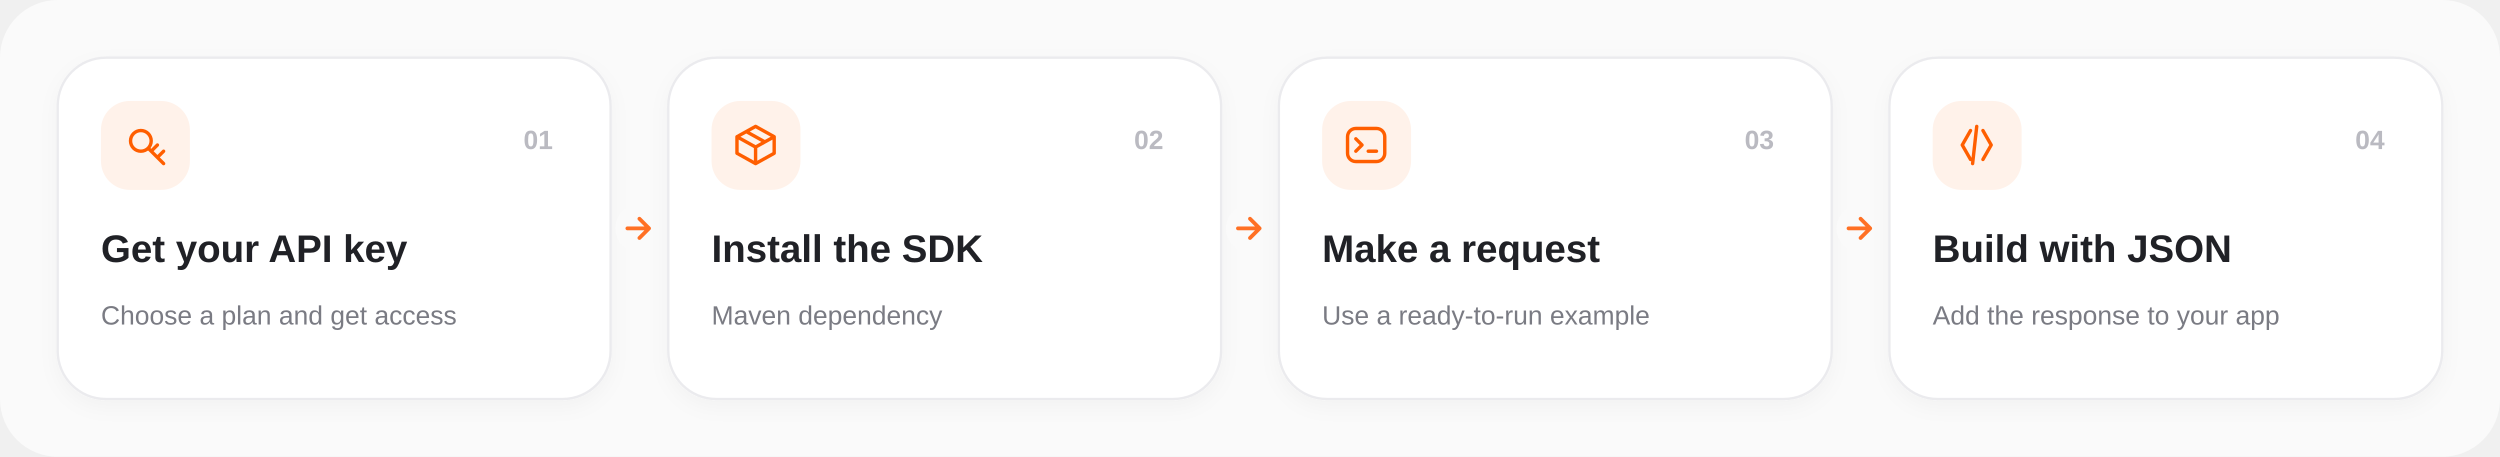
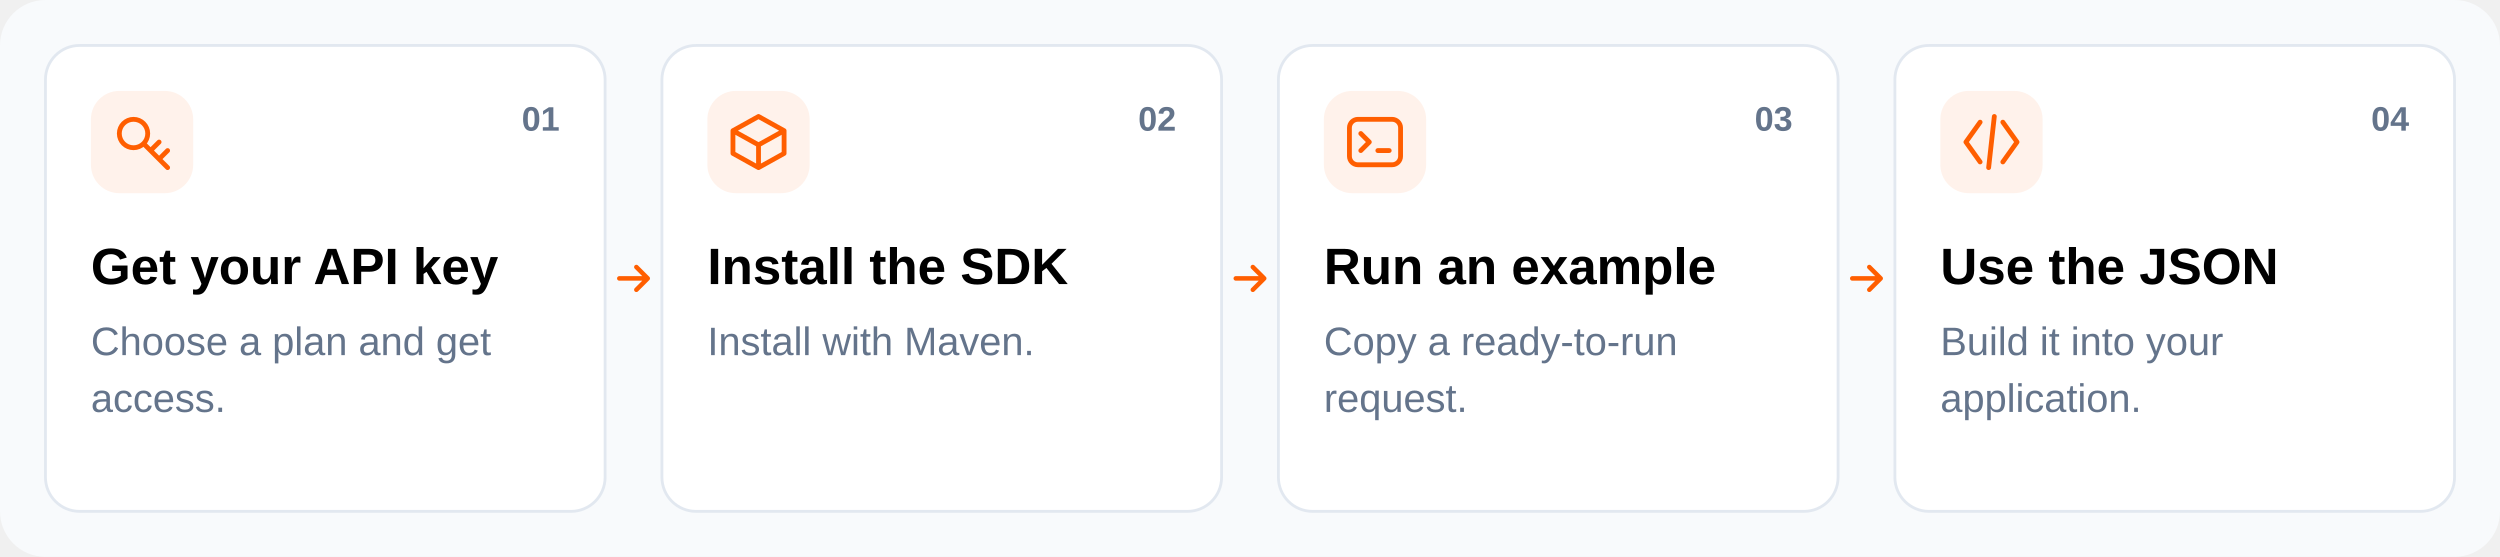
- <svg xmlns="http://www.w3.org/2000/svg" width="1040" height="190" viewBox="0 0 1040 190" role="img" aria-label="Quick start: API key, installation, first request, JSON response">
-   <defs>
-     <filter id="shadow" x="-10%" y="-15%" width="120%" height="140%">
-       <feDropShadow dx="0" dy="3" stdDeviation="4" flood-color="#18181b" flood-opacity=".035" />
-     </filter>
-   </defs>
-   <rect width="1040" height="190" rx="24" fill="#fafafa" />
-   <rect x="24" y="24" width="230" height="142" rx="20" fill="#fff" stroke="#ebebee" filter="url(#shadow)" />
-   <rect x="42" y="42" width="37" height="37" rx="12" fill="#fff2ea" />
-   <g transform="translate(50 50) scale(.86)" fill="none" stroke="#ff5e00" stroke-width="1.65" stroke-linecap="round" stroke-linejoin="round">
-     <circle cx="10" cy="10" r="5" />
-     <path d="m14 14 7 7m-3-3 3-3m-6 0 3-3" />
+ <svg xmlns="http://www.w3.org/2000/svg" width="880" height="196" viewBox="0 0 880 196" role="img" aria-label="API key, setup, first request, JSON response">
+   <rect width="880" height="196" rx="16" fill="#f8fafc" />
+   <rect x="16" y="16" width="197" height="164" rx="12" fill="#ffffff" stroke="#e2e8f0" />
+   <rect x="32" y="32" width="36" height="36" rx="10" fill="#ff5e0014" />
+   <g transform="translate(38 38)" fill="none" stroke="#ff5e00" stroke-width="1.7" stroke-linecap="round" stroke-linejoin="round">
+     <circle cx="9" cy="9" r="5" />
+     <path d="m13 13 8 8m-3-3 3-3m-6 0 3-3" />
  </g>
-   <text x="230" y="62" text-anchor="end" fill="#babac1" font-family="Arial,sans-serif" font-size="11" font-weight="600">01</text>
-   <text x="42" y="109" fill="#202126" font-family="Arial,sans-serif" font-size="16" font-weight="600">Get your API key</text>
-   <text x="42" y="135" fill="#7a7b83" font-family="Arial,sans-serif" font-size="11">Choose a plan and get access</text>
-   <circle cx="266" cy="95" r="10" fill="#fafafa" />
-   <path d="M261 95h9m-4-4 4 4-4 4" fill="none" stroke="#ff7024" stroke-width="1.6" stroke-linecap="round" stroke-linejoin="round" />
-   <rect x="278" y="24" width="230" height="142" rx="20" fill="#fff" stroke="#ebebee" filter="url(#shadow)" />
-   <rect x="296" y="42" width="37" height="37" rx="12" fill="#fff2ea" />
-   <g transform="translate(304 50) scale(.86)" fill="none" stroke="#ff5e00" stroke-width="1.65" stroke-linecap="round" stroke-linejoin="round">
-     <path d="m12 3 9 5v8l-9 5-9-5V8l9-5ZM3 8l9 5 9-5m-9 5v8M7.5 5.5l9 5" />
+   <text x="197" y="46" text-anchor="end" font-family="Arial,sans-serif" font-size="12" font-weight="600" fill="#64748b">01</text>
+   <text x="32" y="100" font-family="Arial,sans-serif" font-size="18" font-weight="600" fill="#000000">Get your API key</text>
+   <text x="32" y="125" font-family="Arial,sans-serif" font-size="14" fill="#64748b">Choose a plan and get</text>
+   <text x="32" y="145" font-family="Arial,sans-serif" font-size="14" fill="#64748b">access.</text>
+   <path d="M218 98h10m-4-4 4 4-4 4" fill="none" stroke="#ff5e00" stroke-width="1.6" stroke-linecap="round" stroke-linejoin="round" />
+   <rect x="233" y="16" width="197" height="164" rx="12" fill="#ffffff" stroke="#e2e8f0" />
+   <rect x="249" y="32" width="36" height="36" rx="10" fill="#ff5e0014" />
+   <g transform="translate(255 38)" fill="none" stroke="#ff5e00" stroke-width="1.7" stroke-linecap="round" stroke-linejoin="round">
+     <path d="m12 3 9 5v8l-9 5-9-5V8l9-5ZM3 8l9 5 9-5m-9 5v8" />
  </g>
-   <text x="484" y="62" text-anchor="end" fill="#babac1" font-family="Arial,sans-serif" font-size="11" font-weight="600">02</text>
-   <text x="296" y="109" fill="#202126" font-family="Arial,sans-serif" font-size="16" font-weight="600">Install the SDK</text>
-   <text x="296" y="135" fill="#7a7b83" font-family="Arial,sans-serif" font-size="11">Maven dependency</text>
-   <circle cx="520" cy="95" r="10" fill="#fafafa" />
-   <path d="M515 95h9m-4-4 4 4-4 4" fill="none" stroke="#ff7024" stroke-width="1.6" stroke-linecap="round" stroke-linejoin="round" />
-   <rect x="532" y="24" width="230" height="142" rx="20" fill="#fff" stroke="#ebebee" filter="url(#shadow)" />
-   <rect x="550" y="42" width="37" height="37" rx="12" fill="#fff2ea" />
-   <g transform="translate(558 50) scale(.86)" fill="none" stroke="#ff5e00" stroke-width="1.65" stroke-linecap="round" stroke-linejoin="round">
-     <rect x="3" y="4" width="18" height="16" rx="4" />
+   <text x="414" y="46" text-anchor="end" font-family="Arial,sans-serif" font-size="12" font-weight="600" fill="#64748b">02</text>
+   <text x="249" y="100" font-family="Arial,sans-serif" font-size="18" font-weight="600" fill="#000000">Install the SDK</text>
+   <text x="249" y="125" font-family="Arial,sans-serif" font-size="14" fill="#64748b">Install with Maven.</text>
+   <path d="M435 98h10m-4-4 4 4-4 4" fill="none" stroke="#ff5e00" stroke-width="1.6" stroke-linecap="round" stroke-linejoin="round" />
+   <rect x="450" y="16" width="197" height="164" rx="12" fill="#ffffff" stroke="#e2e8f0" />
+   <rect x="466" y="32" width="36" height="36" rx="10" fill="#ff5e0014" />
+   <g transform="translate(472 38)" fill="none" stroke="#ff5e00" stroke-width="1.7" stroke-linecap="round" stroke-linejoin="round">
+     <rect x="3" y="4" width="18" height="16" rx="3" />
    <path d="m7 9 3 3-3 3m6 0h4" />
  </g>
-   <text x="738" y="62" text-anchor="end" fill="#babac1" font-family="Arial,sans-serif" font-size="11" font-weight="600">03</text>
-   <text x="550" y="109" fill="#202126" font-family="Arial,sans-serif" font-size="16" font-weight="600">Make a request</text>
-   <text x="550" y="135" fill="#7a7b83" font-family="Arial,sans-serif" font-size="11">Use a ready-to-run example</text>
-   <circle cx="774" cy="95" r="10" fill="#fafafa" />
-   <path d="M769 95h9m-4-4 4 4-4 4" fill="none" stroke="#ff7024" stroke-width="1.6" stroke-linecap="round" stroke-linejoin="round" />
-   <rect x="786" y="24" width="230" height="142" rx="20" fill="#fff" stroke="#ebebee" filter="url(#shadow)" />
-   <rect x="804" y="42" width="37" height="37" rx="12" fill="#fff2ea" />
-   <g transform="translate(812 50) scale(.86)" fill="none" stroke="#ff5e00" stroke-width="1.65" stroke-linecap="round" stroke-linejoin="round">
-     <path d="m9 5-4 7 4 7m6-14 4 7-4 7m-3-16-2 18" />
+   <text x="631" y="46" text-anchor="end" font-family="Arial,sans-serif" font-size="12" font-weight="600" fill="#64748b">03</text>
+   <text x="466" y="100" font-family="Arial,sans-serif" font-size="18" font-weight="600" fill="#000000">Run an example</text>
+   <text x="466" y="125" font-family="Arial,sans-serif" font-size="14" fill="#64748b">Copy a ready-to-run</text>
+   <text x="466" y="145" font-family="Arial,sans-serif" font-size="14" fill="#64748b">request.</text>
+   <path d="M652 98h10m-4-4 4 4-4 4" fill="none" stroke="#ff5e00" stroke-width="1.6" stroke-linecap="round" stroke-linejoin="round" />
+   <rect x="667" y="16" width="197" height="164" rx="12" fill="#ffffff" stroke="#e2e8f0" />
+   <rect x="683" y="32" width="36" height="36" rx="10" fill="#ff5e0014" />
+   <g transform="translate(689 38)" fill="none" stroke="#ff5e00" stroke-width="1.7" stroke-linecap="round" stroke-linejoin="round">
+     <path d="m8 5-5 7 5 7m8-14 5 7-5 7m-3-16-2 18" />
  </g>
-   <text x="992" y="62" text-anchor="end" fill="#babac1" font-family="Arial,sans-serif" font-size="11" font-weight="600">04</text>
-   <text x="804" y="109" fill="#202126" font-family="Arial,sans-serif" font-size="16" font-weight="600">Build with JSON</text>
-   <text x="804" y="135" fill="#7a7b83" font-family="Arial,sans-serif" font-size="11">Add the response to your app</text>
+   <text x="848" y="46" text-anchor="end" font-family="Arial,sans-serif" font-size="12" font-weight="600" fill="#64748b">04</text>
+   <text x="683" y="100" font-family="Arial,sans-serif" font-size="18" font-weight="600" fill="#000000">Use the JSON</text>
+   <text x="683" y="125" font-family="Arial,sans-serif" font-size="14" fill="#64748b">Build it into your</text>
+   <text x="683" y="145" font-family="Arial,sans-serif" font-size="14" fill="#64748b">application.</text>
</svg>
